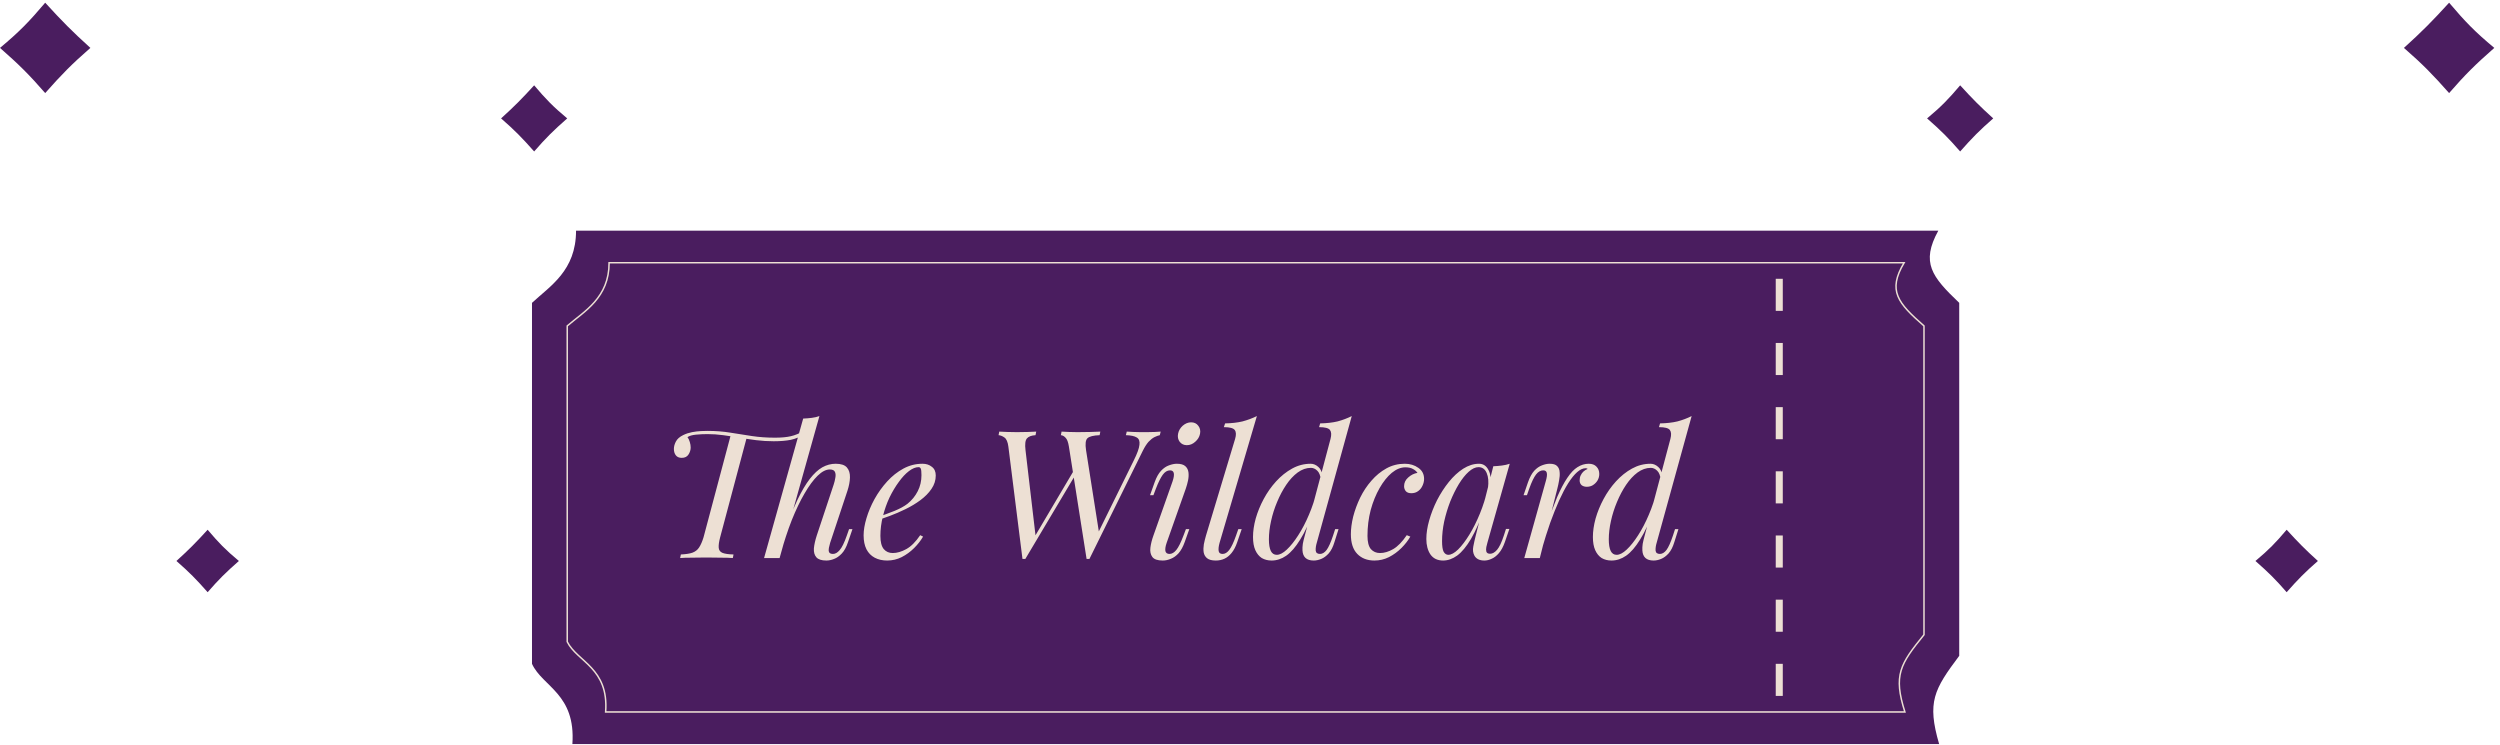
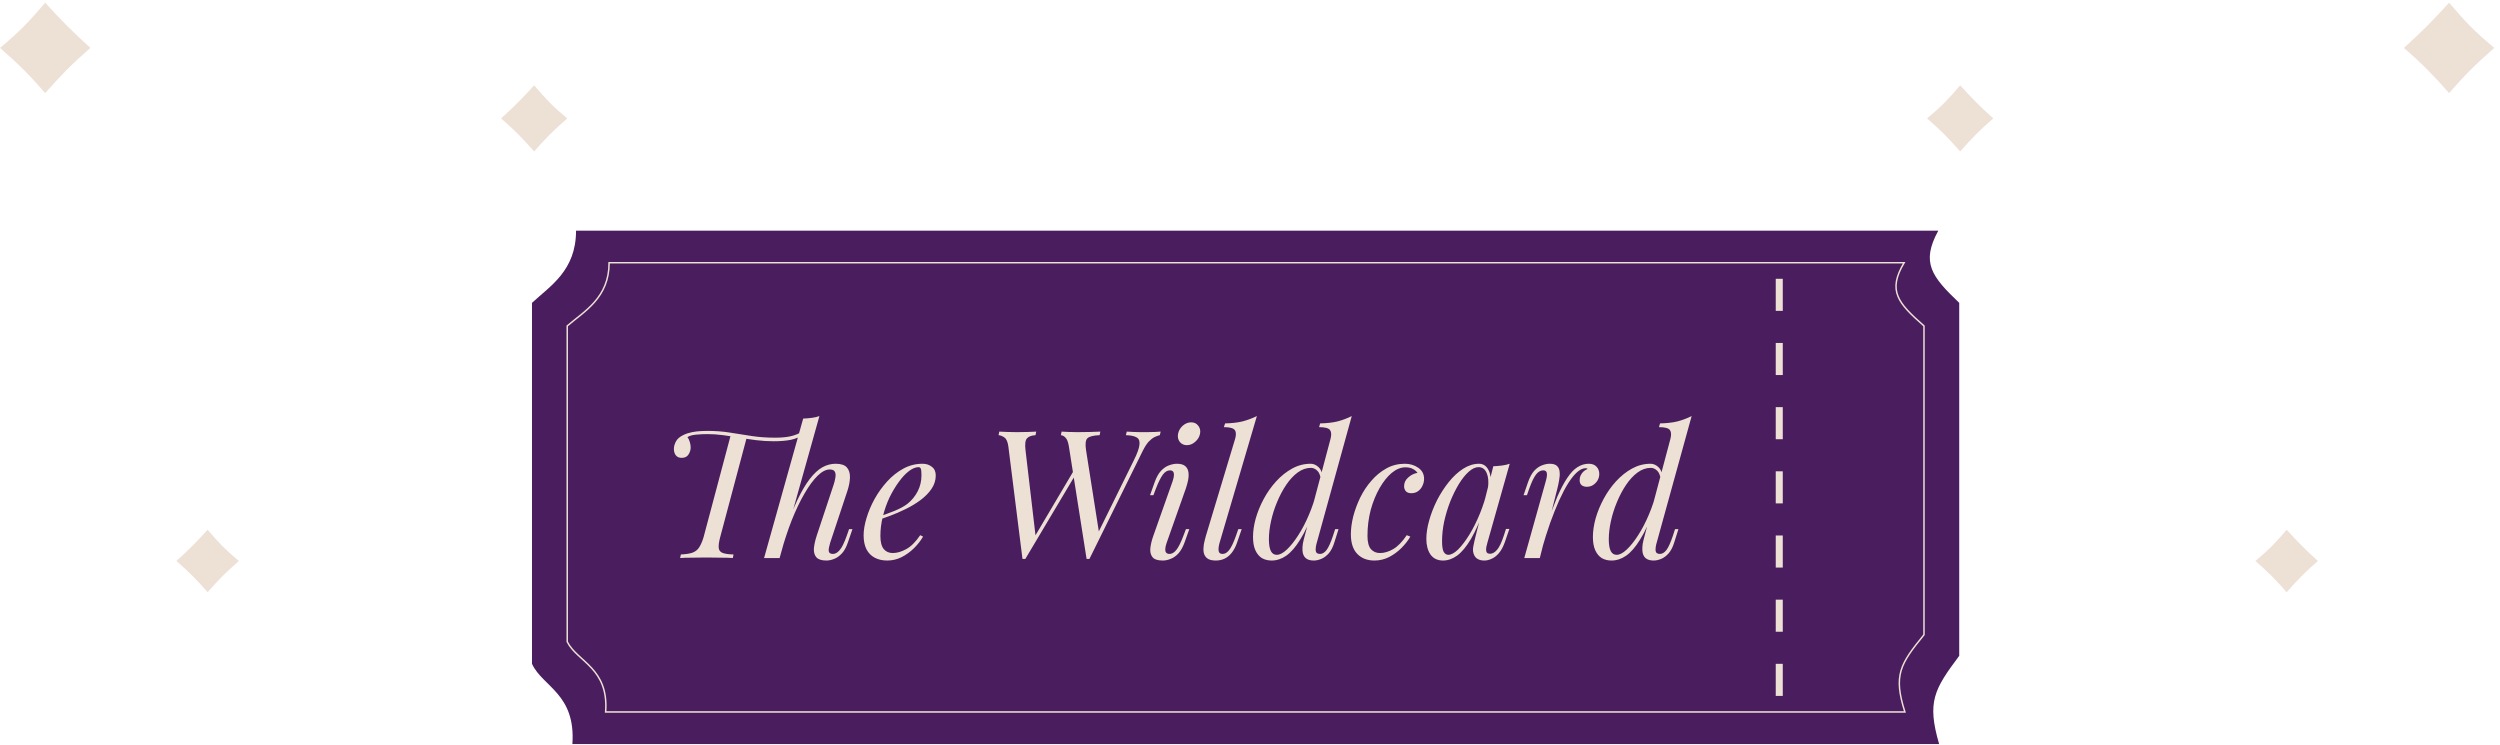
<svg xmlns="http://www.w3.org/2000/svg" width="336" height="100" viewBox="0 0 336 100" fill="none">
  <path d="M260.509 31H77.42C77.42 36.391 73.933 38.436 71.5 40.703V89.219C72.919 92.31 77.398 93.236 76.929 100H260.619C258.973 94.345 259.928 92.676 263.32 88.141V40.703C259.63 37.181 258.141 35.312 260.509 31Z" fill="#4A1D5F" />
  <path d="M255.911 35.312H81.864C81.864 40.029 78.549 41.819 76.236 43.803V86.254C77.586 88.958 81.843 89.769 81.397 95.688H256.016C254.451 90.739 255.359 89.279 258.584 85.311V43.803C255.076 40.721 253.66 39.086 255.911 35.312Z" stroke="#EDE0D4" stroke-width="0.2" />
  <rect x="238.659" y="80.594" width="0.947" height="4.312" fill="#EDE0D4" />
  <rect x="238.659" y="89.219" width="0.947" height="4.312" fill="#EDE0D4" />
  <rect x="238.659" y="71.969" width="0.947" height="4.312" fill="#EDE0D4" />
  <rect x="238.659" y="63.344" width="0.947" height="4.312" fill="#EDE0D4" />
  <rect x="238.659" y="54.719" width="0.947" height="4.312" fill="#EDE0D4" />
  <rect x="238.659" y="46.094" width="0.947" height="4.312" fill="#EDE0D4" />
  <rect x="238.659" y="37.469" width="0.947" height="4.312" fill="#EDE0D4" />
  <path d="M105.451 71.448C106.059 69.768 106.635 68.344 107.179 67.176C107.739 66.008 108.291 65.072 108.835 64.368C109.395 63.648 109.955 63.128 110.515 62.808C111.091 62.488 111.691 62.328 112.315 62.328C113.035 62.328 113.539 62.496 113.827 62.832C114.115 63.168 114.251 63.616 114.235 64.176C114.219 64.72 114.107 65.312 113.899 65.952L111.571 72.96C111.507 73.168 111.451 73.392 111.403 73.632C111.355 73.856 111.363 74.048 111.427 74.208C111.507 74.368 111.683 74.448 111.955 74.448C112.259 74.448 112.555 74.28 112.843 73.944C113.147 73.608 113.467 72.96 113.803 72L114.115 71.112H114.571L113.971 72.864C113.747 73.536 113.467 74.048 113.131 74.4C112.795 74.752 112.451 74.992 112.099 75.12C111.747 75.264 111.403 75.336 111.067 75.336C110.427 75.336 109.979 75.192 109.723 74.904C109.467 74.616 109.355 74.216 109.387 73.704C109.435 73.192 109.563 72.616 109.771 71.976L112.051 65.112C112.147 64.824 112.219 64.528 112.267 64.224C112.331 63.904 112.315 63.64 112.219 63.432C112.123 63.208 111.891 63.096 111.523 63.096C111.011 63.096 110.467 63.376 109.891 63.936C109.315 64.496 108.731 65.288 108.139 66.312C107.547 67.32 106.971 68.52 106.411 69.912C105.867 71.304 105.363 72.84 104.899 74.52L105.451 71.448ZM107.947 56.256C108.347 56.24 108.731 56.208 109.099 56.16C109.483 56.112 109.827 56.032 110.131 55.92L104.779 75C104.779 75 104.707 75 104.563 75C104.419 75 104.243 75 104.035 75C103.843 75 103.643 75 103.435 75C103.227 75 103.051 75 102.907 75C102.763 75 102.691 75 102.691 75L107.947 56.256ZM98.227 58.416C98.227 58.416 98.299 58.424 98.443 58.44C98.587 58.456 98.763 58.48 98.971 58.512C99.195 58.544 99.411 58.576 99.619 58.608C99.843 58.64 100.027 58.664 100.171 58.68C100.315 58.696 100.387 58.704 100.387 58.704L96.787 72.216C96.627 72.824 96.563 73.296 96.595 73.632C96.627 73.952 96.795 74.176 97.099 74.304C97.419 74.432 97.915 74.504 98.587 74.52L98.491 75C98.075 74.968 97.547 74.952 96.907 74.952C96.267 74.936 95.603 74.928 94.915 74.928C94.227 74.928 93.563 74.936 92.923 74.952C92.299 74.952 91.795 74.968 91.411 75L91.507 74.52C92.179 74.488 92.699 74.408 93.067 74.28C93.451 74.136 93.747 73.904 93.955 73.584C94.179 73.248 94.379 72.792 94.555 72.216L98.227 58.416ZM108.163 58.32C107.571 58.704 106.947 58.968 106.291 59.112C105.651 59.24 104.883 59.304 103.987 59.304C103.187 59.304 102.403 59.256 101.635 59.16C100.883 59.064 100.131 58.952 99.379 58.824C98.643 58.696 97.915 58.584 97.195 58.488C96.491 58.392 95.787 58.344 95.083 58.344C94.587 58.344 94.075 58.368 93.547 58.416C93.035 58.464 92.651 58.576 92.395 58.752C92.523 58.912 92.627 59.128 92.707 59.4C92.787 59.656 92.827 59.904 92.827 60.144C92.827 60.464 92.731 60.776 92.539 61.08C92.347 61.384 92.043 61.536 91.627 61.536C91.275 61.536 91.011 61.424 90.835 61.2C90.659 60.976 90.571 60.688 90.571 60.336C90.571 60.016 90.659 59.688 90.835 59.352C91.011 59 91.347 58.704 91.843 58.464C92.211 58.288 92.603 58.16 93.019 58.08C93.451 58 93.851 57.952 94.219 57.936C94.603 57.92 94.883 57.912 95.059 57.912C96.179 57.912 97.219 57.992 98.179 58.152C99.155 58.296 100.123 58.448 101.083 58.608C102.043 58.752 103.067 58.824 104.155 58.824C105.003 58.824 105.707 58.76 106.267 58.632C106.843 58.504 107.427 58.264 108.019 57.912L108.163 58.32ZM117.797 69.552C118.693 69.248 119.501 68.952 120.221 68.664C120.957 68.36 121.541 68.04 121.973 67.704C122.549 67.24 123.005 66.68 123.341 66.024C123.677 65.368 123.845 64.648 123.845 63.864C123.845 63.4 123.813 63.104 123.749 62.976C123.685 62.848 123.589 62.784 123.461 62.784C123.061 62.784 122.629 62.96 122.165 63.312C121.701 63.664 121.245 64.152 120.797 64.776C120.349 65.384 119.933 66.08 119.549 66.864C119.181 67.648 118.885 68.488 118.661 69.384C118.437 70.264 118.325 71.144 118.325 72.024C118.325 72.84 118.477 73.432 118.781 73.8C119.085 74.152 119.485 74.328 119.981 74.328C120.557 74.328 121.165 74.152 121.805 73.8C122.445 73.448 123.069 72.824 123.677 71.928L124.061 72.12C123.757 72.648 123.357 73.16 122.861 73.656C122.365 74.152 121.805 74.56 121.181 74.88C120.573 75.184 119.925 75.336 119.237 75.336C118.597 75.336 118.037 75.208 117.557 74.952C117.077 74.696 116.709 74.32 116.453 73.824C116.197 73.312 116.069 72.688 116.069 71.952C116.069 71.264 116.197 70.496 116.453 69.648C116.709 68.784 117.069 67.928 117.533 67.08C118.013 66.216 118.581 65.424 119.237 64.704C119.893 63.984 120.621 63.408 121.421 62.976C122.221 62.544 123.077 62.328 123.989 62.328C124.485 62.328 124.901 62.464 125.237 62.736C125.589 62.992 125.765 63.384 125.765 63.912C125.765 64.552 125.573 65.152 125.189 65.712C124.821 66.256 124.325 66.76 123.701 67.224C123.093 67.672 122.429 68.072 121.709 68.424C120.989 68.776 120.285 69.08 119.597 69.336C118.909 69.592 118.301 69.8 117.773 69.96L117.797 69.552ZM144.621 63.672L137.805 75.12H137.421L135.525 60.024C135.445 59.4 135.269 58.992 134.997 58.8C134.725 58.608 134.461 58.504 134.205 58.488L134.301 58.008C134.621 58.024 134.981 58.04 135.381 58.056C135.797 58.072 136.229 58.08 136.677 58.08C137.205 58.08 137.693 58.072 138.141 58.056C138.605 58.04 138.981 58.024 139.269 58.008L139.173 58.488C138.629 58.52 138.245 58.664 138.021 58.92C137.797 59.176 137.733 59.704 137.829 60.504L139.197 72.168L138.981 72.264L144.405 63.096L144.621 63.672ZM152.373 61.896C152.837 60.968 153.093 60.264 153.141 59.784C153.205 59.304 153.085 58.976 152.781 58.8C152.477 58.608 151.989 58.504 151.317 58.488L151.437 58.008C151.741 58.024 152.045 58.04 152.349 58.056C152.669 58.056 152.981 58.064 153.285 58.08C153.605 58.08 153.901 58.08 154.173 58.08C154.589 58.08 154.933 58.072 155.205 58.056C155.477 58.04 155.741 58.024 155.997 58.008L155.877 58.488C155.653 58.536 155.413 58.624 155.157 58.752C154.901 58.88 154.637 59.088 154.365 59.376C154.109 59.664 153.853 60.064 153.597 60.576L146.421 75.12H146.037L143.661 60.024C143.565 59.416 143.413 59.016 143.205 58.824C143.013 58.616 142.805 58.504 142.581 58.488L142.677 58.008C142.965 58.024 143.293 58.04 143.661 58.056C144.029 58.072 144.413 58.08 144.813 58.08C145.437 58.08 146.021 58.072 146.565 58.056C147.109 58.04 147.549 58.024 147.885 58.008L147.789 58.488C146.957 58.52 146.413 58.656 146.157 58.896C145.901 59.136 145.837 59.672 145.965 60.504L147.717 71.64L147.549 71.688L152.373 61.896ZM158.333 58.296C158.413 57.88 158.621 57.52 158.957 57.216C159.309 56.912 159.685 56.76 160.085 56.76C160.501 56.76 160.821 56.912 161.045 57.216C161.285 57.52 161.365 57.88 161.285 58.296C161.205 58.712 160.989 59.072 160.637 59.376C160.301 59.68 159.925 59.832 159.509 59.832C159.109 59.832 158.789 59.68 158.549 59.376C158.325 59.072 158.253 58.712 158.333 58.296ZM157.589 64.704C157.925 63.712 157.813 63.216 157.253 63.216C156.885 63.216 156.557 63.416 156.269 63.816C155.981 64.216 155.677 64.832 155.357 65.664L155.021 66.552H154.565L155.189 64.8C155.429 64.128 155.717 63.616 156.053 63.264C156.389 62.912 156.741 62.672 157.109 62.544C157.493 62.4 157.845 62.328 158.165 62.328C158.677 62.328 159.053 62.432 159.293 62.64C159.533 62.848 159.677 63.12 159.725 63.456C159.773 63.792 159.757 64.16 159.677 64.56C159.597 64.944 159.493 65.32 159.365 65.688L156.797 72.96C156.637 73.424 156.581 73.792 156.629 74.064C156.693 74.32 156.877 74.448 157.181 74.448C157.501 74.448 157.805 74.272 158.093 73.92C158.381 73.568 158.701 72.928 159.053 72L159.389 71.112H159.845L159.221 72.864C158.997 73.488 158.725 73.984 158.405 74.352C158.085 74.704 157.741 74.952 157.373 75.096C157.005 75.256 156.637 75.336 156.269 75.336C155.581 75.336 155.117 75.176 154.877 74.856C154.637 74.536 154.549 74.12 154.613 73.608C154.677 73.096 154.813 72.552 155.021 71.976L157.589 64.704ZM163.909 72.96C163.781 73.424 163.741 73.792 163.789 74.064C163.837 74.32 164.013 74.448 164.317 74.448C164.637 74.448 164.933 74.272 165.205 73.92C165.493 73.552 165.797 72.912 166.117 72L166.429 71.112H166.885L166.285 72.864C166.077 73.472 165.821 73.96 165.517 74.328C165.229 74.68 164.909 74.936 164.557 75.096C164.205 75.256 163.821 75.336 163.405 75.336C162.877 75.336 162.485 75.232 162.229 75.024C161.989 74.832 161.837 74.568 161.773 74.232C161.725 73.896 161.733 73.536 161.797 73.152C161.877 72.752 161.973 72.36 162.085 71.976L165.997 58.992C166.157 58.448 166.141 58.048 165.949 57.792C165.757 57.536 165.269 57.408 164.485 57.408L164.653 56.904C165.533 56.888 166.309 56.8 166.981 56.64C167.653 56.464 168.301 56.224 168.925 55.92L163.909 72.96ZM176.973 72.96C176.861 73.328 176.813 73.672 176.829 73.992C176.861 74.296 177.053 74.448 177.405 74.448C177.725 74.448 178.021 74.272 178.293 73.92C178.565 73.552 178.853 72.912 179.157 72L179.445 71.112H179.901L179.349 72.864C179.157 73.504 178.901 74.008 178.581 74.376C178.261 74.728 177.925 74.976 177.573 75.12C177.221 75.264 176.885 75.336 176.565 75.336C175.605 75.336 175.101 74.88 175.053 73.968C175.037 73.712 175.053 73.416 175.101 73.08C175.165 72.744 175.253 72.376 175.365 71.976L178.821 58.992C178.965 58.448 178.941 58.048 178.749 57.792C178.557 57.536 178.069 57.408 177.285 57.408L177.429 56.904C178.309 56.888 179.085 56.8 179.757 56.64C180.429 56.464 181.069 56.224 181.677 55.92L176.973 72.96ZM171.597 74.568C171.997 74.568 172.445 74.336 172.941 73.872C173.453 73.392 173.965 72.752 174.477 71.952C175.005 71.136 175.485 70.216 175.917 69.192C176.365 68.152 176.717 67.08 176.973 65.976L176.613 68.568C175.989 70.216 175.365 71.536 174.741 72.528C174.133 73.52 173.509 74.24 172.869 74.688C172.245 75.12 171.589 75.336 170.901 75.336C170.405 75.336 169.965 75.224 169.581 75C169.213 74.76 168.925 74.408 168.717 73.944C168.509 73.48 168.405 72.888 168.405 72.168C168.405 71.4 168.525 70.576 168.765 69.696C169.021 68.8 169.381 67.92 169.845 67.056C170.309 66.192 170.861 65.408 171.501 64.704C172.157 63.984 172.877 63.408 173.661 62.976C174.445 62.544 175.277 62.328 176.157 62.328C176.525 62.328 176.869 62.472 177.189 62.76C177.509 63.032 177.685 63.448 177.717 64.008L177.525 64.488C177.461 63.912 177.301 63.504 177.045 63.264C176.789 63.008 176.501 62.88 176.181 62.88C175.573 62.88 174.981 63.088 174.405 63.504C173.845 63.92 173.333 64.472 172.869 65.16C172.405 65.848 171.997 66.616 171.645 67.464C171.293 68.296 171.021 69.152 170.829 70.032C170.637 70.896 170.541 71.712 170.541 72.48C170.541 73.184 170.629 73.712 170.805 74.064C170.981 74.4 171.245 74.568 171.597 74.568ZM188.877 62.808C188.269 62.808 187.661 63.056 187.053 63.552C186.461 64.048 185.917 64.728 185.421 65.592C184.925 66.456 184.525 67.44 184.221 68.544C183.933 69.648 183.789 70.808 183.789 72.024C183.789 72.84 183.941 73.432 184.245 73.8C184.565 74.152 184.973 74.328 185.469 74.328C186.045 74.328 186.637 74.152 187.245 73.8C187.853 73.448 188.461 72.824 189.069 71.928L189.549 72.12C189.245 72.648 188.845 73.16 188.349 73.656C187.853 74.152 187.293 74.56 186.669 74.88C186.061 75.184 185.413 75.336 184.725 75.336C183.765 75.336 182.997 75.04 182.421 74.448C181.845 73.856 181.557 72.976 181.557 71.808C181.557 71.072 181.661 70.28 181.869 69.432C182.093 68.568 182.405 67.72 182.805 66.888C183.221 66.04 183.725 65.28 184.317 64.608C184.909 63.92 185.581 63.368 186.333 62.952C187.085 62.536 187.909 62.328 188.805 62.328C189.509 62.328 190.117 62.512 190.629 62.88C191.141 63.232 191.397 63.728 191.397 64.368C191.397 64.672 191.325 64.976 191.181 65.28C191.053 65.568 190.861 65.808 190.605 66C190.349 66.192 190.045 66.288 189.693 66.288C189.357 66.288 189.109 66.2 188.949 66.024C188.789 65.832 188.709 65.608 188.709 65.352C188.709 64.888 188.893 64.496 189.261 64.176C189.629 63.84 190.045 63.632 190.509 63.552C190.349 63.328 190.141 63.152 189.885 63.024C189.629 62.88 189.293 62.808 188.877 62.808ZM194.652 74.568C195.036 74.568 195.476 74.328 195.972 73.848C196.468 73.352 196.972 72.688 197.484 71.856C197.996 71.024 198.468 70.08 198.9 69.024C199.332 67.968 199.676 66.872 199.932 65.736L199.524 68.328C198.916 70.024 198.308 71.392 197.7 72.432C197.092 73.456 196.476 74.2 195.852 74.664C195.228 75.112 194.596 75.336 193.956 75.336C193.204 75.336 192.636 75.064 192.252 74.52C191.884 73.976 191.7 73.28 191.7 72.432C191.7 71.664 191.828 70.832 192.084 69.936C192.34 69.024 192.692 68.12 193.14 67.224C193.604 66.328 194.132 65.512 194.724 64.776C195.316 64.04 195.956 63.448 196.644 63C197.348 62.552 198.06 62.328 198.78 62.328C199.34 62.328 199.764 62.608 200.052 63.168C200.356 63.712 200.42 64.48 200.244 65.472L199.98 65.616C200.092 64.768 200.036 64.088 199.812 63.576C199.588 63.048 199.22 62.784 198.708 62.784C198.292 62.784 197.852 62.992 197.388 63.408C196.94 63.808 196.5 64.36 196.068 65.064C195.652 65.752 195.268 66.528 194.916 67.392C194.58 68.256 194.308 69.152 194.1 70.08C193.908 70.992 193.812 71.872 193.812 72.72C193.812 73.408 193.884 73.888 194.028 74.16C194.188 74.432 194.396 74.568 194.652 74.568ZM200.7 62.664C201.084 62.648 201.468 62.616 201.852 62.568C202.236 62.52 202.588 62.44 202.908 62.328L199.908 72.936C199.876 73.08 199.828 73.272 199.764 73.512C199.716 73.736 199.716 73.944 199.764 74.136C199.828 74.328 199.996 74.424 200.268 74.424C200.588 74.424 200.9 74.248 201.204 73.896C201.508 73.544 201.812 72.904 202.116 71.976L202.404 71.088H202.86L202.26 72.84C202.036 73.48 201.764 73.984 201.444 74.352C201.14 74.704 200.82 74.952 200.484 75.096C200.148 75.256 199.82 75.336 199.5 75.336C198.876 75.336 198.436 75.128 198.18 74.712C197.972 74.344 197.916 73.92 198.012 73.44C198.108 72.944 198.22 72.448 198.348 71.952L200.7 62.664ZM206.951 75H204.863L207.743 64.704C207.903 64.16 207.951 63.776 207.887 63.552C207.839 63.328 207.679 63.216 207.407 63.216C207.055 63.216 206.735 63.4 206.447 63.768C206.159 64.136 205.855 64.768 205.535 65.664L205.223 66.552H204.767L205.367 64.8C205.607 64.128 205.887 63.616 206.207 63.264C206.543 62.912 206.887 62.672 207.239 62.544C207.607 62.4 207.951 62.328 208.271 62.328C208.751 62.328 209.087 62.432 209.279 62.64C209.487 62.848 209.599 63.12 209.615 63.456C209.647 63.792 209.623 64.16 209.543 64.56C209.479 64.944 209.399 65.32 209.303 65.688L206.951 75ZM213.119 62.928C212.751 62.928 212.367 63.104 211.967 63.456C211.583 63.792 211.183 64.288 210.767 64.944C210.367 65.584 209.959 66.36 209.543 67.272C209.143 68.168 208.743 69.168 208.343 70.272C207.959 71.376 207.583 72.568 207.215 73.848L207.815 70.776C208.343 69.208 208.831 67.888 209.279 66.816C209.743 65.744 210.199 64.88 210.647 64.224C211.095 63.552 211.551 63.072 212.015 62.784C212.495 62.48 212.999 62.328 213.527 62.328C213.975 62.328 214.319 62.456 214.559 62.712C214.815 62.968 214.943 63.296 214.943 63.696C214.943 64.016 214.863 64.312 214.703 64.584C214.543 64.84 214.335 65.048 214.079 65.208C213.839 65.352 213.567 65.424 213.263 65.424C212.991 65.424 212.759 65.352 212.567 65.208C212.391 65.048 212.303 64.832 212.303 64.56C212.303 64.304 212.351 64.08 212.447 63.888C212.543 63.68 212.671 63.504 212.831 63.36C212.991 63.216 213.175 63.104 213.383 63.024C213.351 62.992 213.311 62.968 213.263 62.952C213.231 62.936 213.183 62.928 213.119 62.928ZM222.653 72.96C222.541 73.328 222.493 73.672 222.509 73.992C222.541 74.296 222.733 74.448 223.085 74.448C223.405 74.448 223.701 74.272 223.973 73.92C224.245 73.552 224.533 72.912 224.837 72L225.125 71.112H225.581L225.029 72.864C224.837 73.504 224.581 74.008 224.261 74.376C223.941 74.728 223.605 74.976 223.253 75.12C222.901 75.264 222.565 75.336 222.245 75.336C221.285 75.336 220.781 74.88 220.733 73.968C220.717 73.712 220.733 73.416 220.781 73.08C220.845 72.744 220.933 72.376 221.045 71.976L224.501 58.992C224.645 58.448 224.621 58.048 224.429 57.792C224.237 57.536 223.749 57.408 222.965 57.408L223.109 56.904C223.989 56.888 224.765 56.8 225.437 56.64C226.109 56.464 226.749 56.224 227.357 55.92L222.653 72.96ZM217.277 74.568C217.677 74.568 218.125 74.336 218.621 73.872C219.133 73.392 219.645 72.752 220.157 71.952C220.685 71.136 221.165 70.216 221.597 69.192C222.045 68.152 222.397 67.08 222.653 65.976L222.293 68.568C221.669 70.216 221.045 71.536 220.421 72.528C219.813 73.52 219.189 74.24 218.549 74.688C217.925 75.12 217.269 75.336 216.581 75.336C216.085 75.336 215.645 75.224 215.261 75C214.893 74.76 214.605 74.408 214.397 73.944C214.189 73.48 214.085 72.888 214.085 72.168C214.085 71.4 214.205 70.576 214.445 69.696C214.701 68.8 215.061 67.92 215.525 67.056C215.989 66.192 216.541 65.408 217.181 64.704C217.837 63.984 218.557 63.408 219.341 62.976C220.125 62.544 220.957 62.328 221.837 62.328C222.205 62.328 222.549 62.472 222.869 62.76C223.189 63.032 223.365 63.448 223.397 64.008L223.205 64.488C223.141 63.912 222.981 63.504 222.725 63.264C222.469 63.008 222.181 62.88 221.861 62.88C221.253 62.88 220.661 63.088 220.085 63.504C219.525 63.92 219.013 64.472 218.549 65.16C218.085 65.848 217.677 66.616 217.325 67.464C216.973 68.296 216.701 69.152 216.509 70.032C216.317 70.896 216.221 71.712 216.221 72.48C216.221 73.184 216.309 73.712 216.485 74.064C216.661 74.4 216.925 74.568 217.277 74.568Z" fill="#EDE0D4" />
-   <path d="M32.105 75.395C30.28 73.872 29.395 72.953 27.907 71.197C26.332 72.921 25.423 73.844 23.71 75.395C25.46 76.922 26.369 77.853 27.907 79.593C29.407 77.868 30.334 76.952 32.105 75.395Z" fill="#4A1D5F" />
-   <path d="M303.129 75.395C304.955 73.872 305.839 72.953 307.327 71.197C308.902 72.921 309.811 73.844 311.525 75.395C309.775 76.922 308.865 77.853 307.327 79.593C305.828 77.868 304.901 76.952 303.129 75.395Z" fill="#4A1D5F" />
-   <path d="M76.234 15.913C74.301 14.301 73.365 13.327 71.79 11.468C70.122 13.293 69.159 14.27 67.345 15.913C69.198 17.53 70.161 18.515 71.79 20.358C73.377 18.531 74.359 17.561 76.234 15.913Z" fill="#4A1D5F" />
-   <path d="M259 15.913C260.933 14.301 261.869 13.327 263.445 11.468C265.113 13.293 266.075 14.27 267.89 15.913C266.037 17.53 265.073 18.515 263.445 20.358C261.857 18.531 260.875 17.561 259 15.913Z" fill="#4A1D5F" />
-   <path d="M0 6.438C2.641 4.235 3.921 2.904 6.074 0.364C8.353 2.857 9.668 4.193 12.148 6.438C9.616 8.648 8.299 9.994 6.074 12.511C3.904 10.015 2.563 8.69 0 6.438Z" fill="#4A1D5F" />
-   <path d="M335.234 6.438C332.593 4.235 331.314 2.904 329.161 0.364C326.881 2.857 325.566 4.193 323.087 6.438C325.619 8.648 326.935 9.994 329.161 12.511C331.33 10.015 332.672 8.69 335.234 6.438Z" fill="#4A1D5F" />
+   <path d="M32.105 75.395C30.28 73.872 29.395 72.953 27.907 71.197C26.332 72.921 25.423 73.844 23.71 75.395C25.46 76.922 26.369 77.853 27.907 79.593C29.407 77.868 30.334 76.952 32.105 75.395Z" fill="#EDE0D4" />
+   <path d="M303.129 75.395C304.955 73.872 305.839 72.953 307.327 71.197C308.902 72.921 309.811 73.844 311.525 75.395C309.775 76.922 308.865 77.853 307.327 79.593C305.828 77.868 304.901 76.952 303.129 75.395Z" fill="#EDE0D4" />
+   <path d="M76.234 15.913C74.301 14.301 73.365 13.327 71.79 11.468C70.122 13.293 69.159 14.27 67.345 15.913C69.198 17.53 70.161 18.515 71.79 20.358C73.377 18.531 74.359 17.561 76.234 15.913Z" fill="#EDE0D4" />
+   <path d="M259 15.913C260.933 14.301 261.869 13.327 263.445 11.468C265.113 13.293 266.075 14.27 267.89 15.913C266.037 17.53 265.073 18.515 263.445 20.358C261.857 18.531 260.875 17.561 259 15.913Z" fill="#EDE0D4" />
+   <path d="M0 6.438C2.641 4.235 3.921 2.904 6.074 0.364C8.353 2.857 9.668 4.193 12.148 6.438C9.616 8.648 8.299 9.994 6.074 12.511C3.904 10.015 2.563 8.69 0 6.438Z" fill="#EDE0D4" />
+   <path d="M335.234 6.438C332.593 4.235 331.314 2.904 329.161 0.364C326.881 2.857 325.566 4.193 323.087 6.438C325.619 8.648 326.935 9.994 329.161 12.511C331.33 10.015 332.672 8.69 335.234 6.438Z" fill="#EDE0D4" />
</svg>
